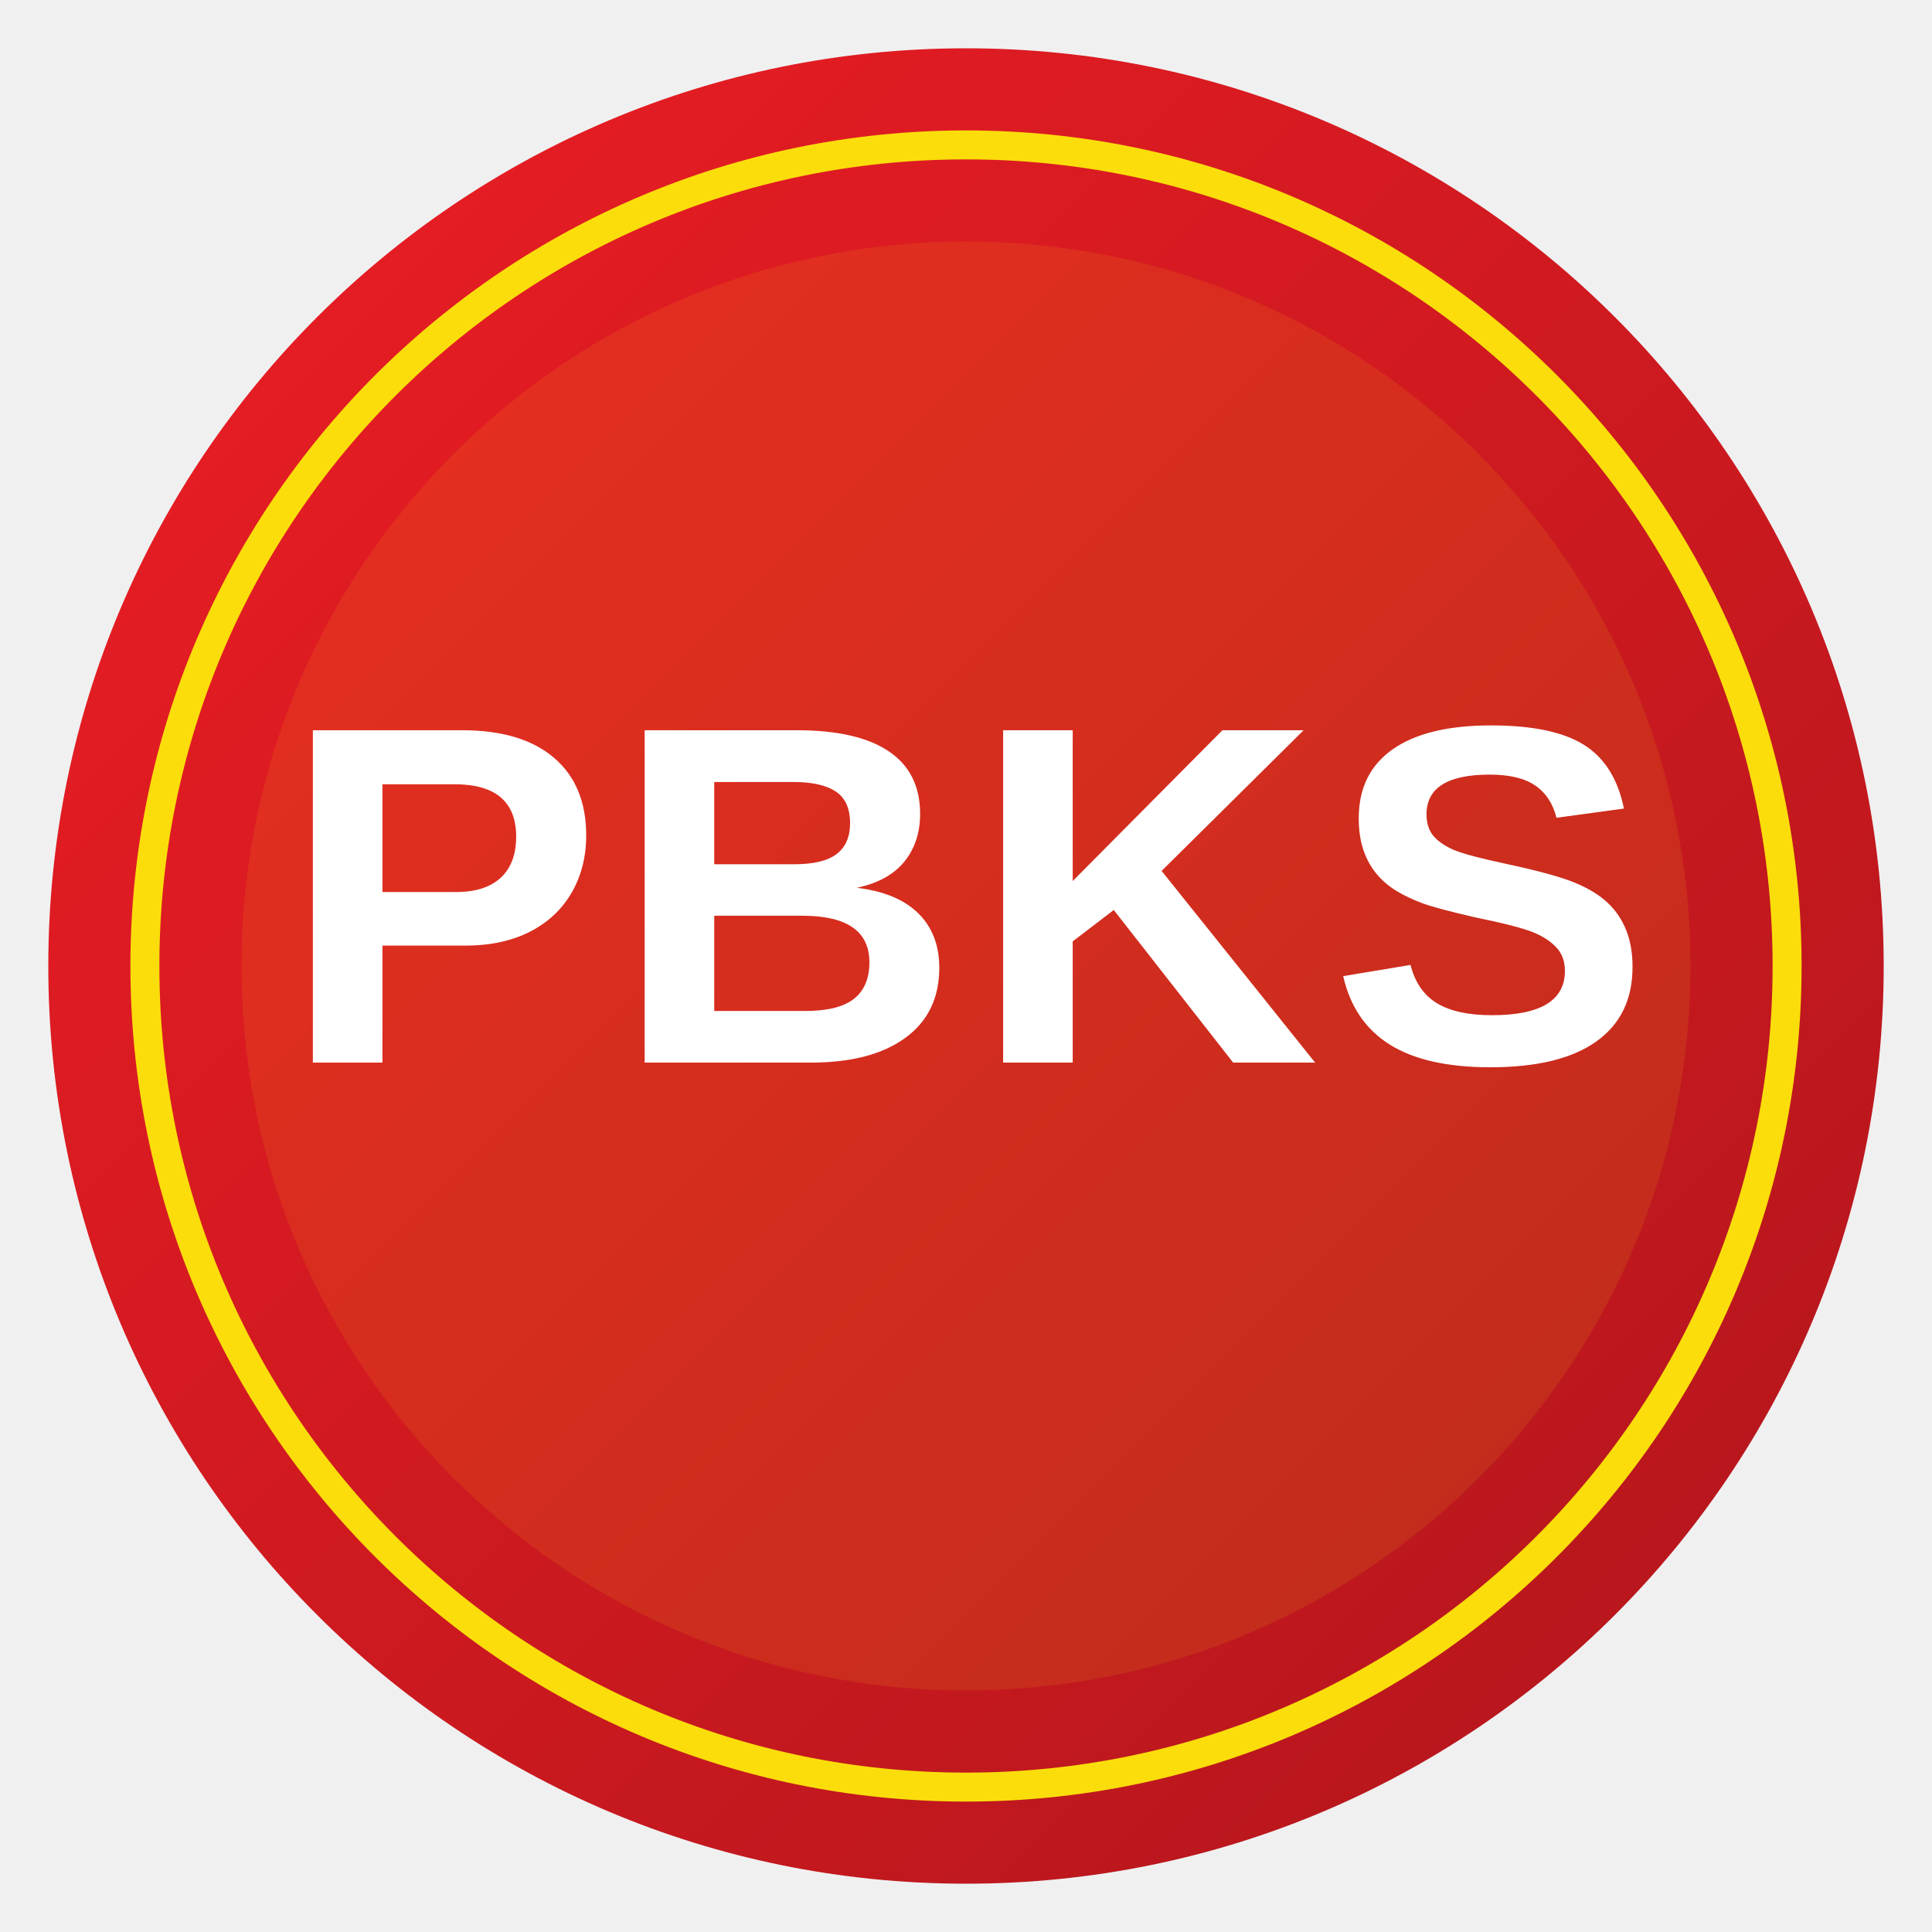
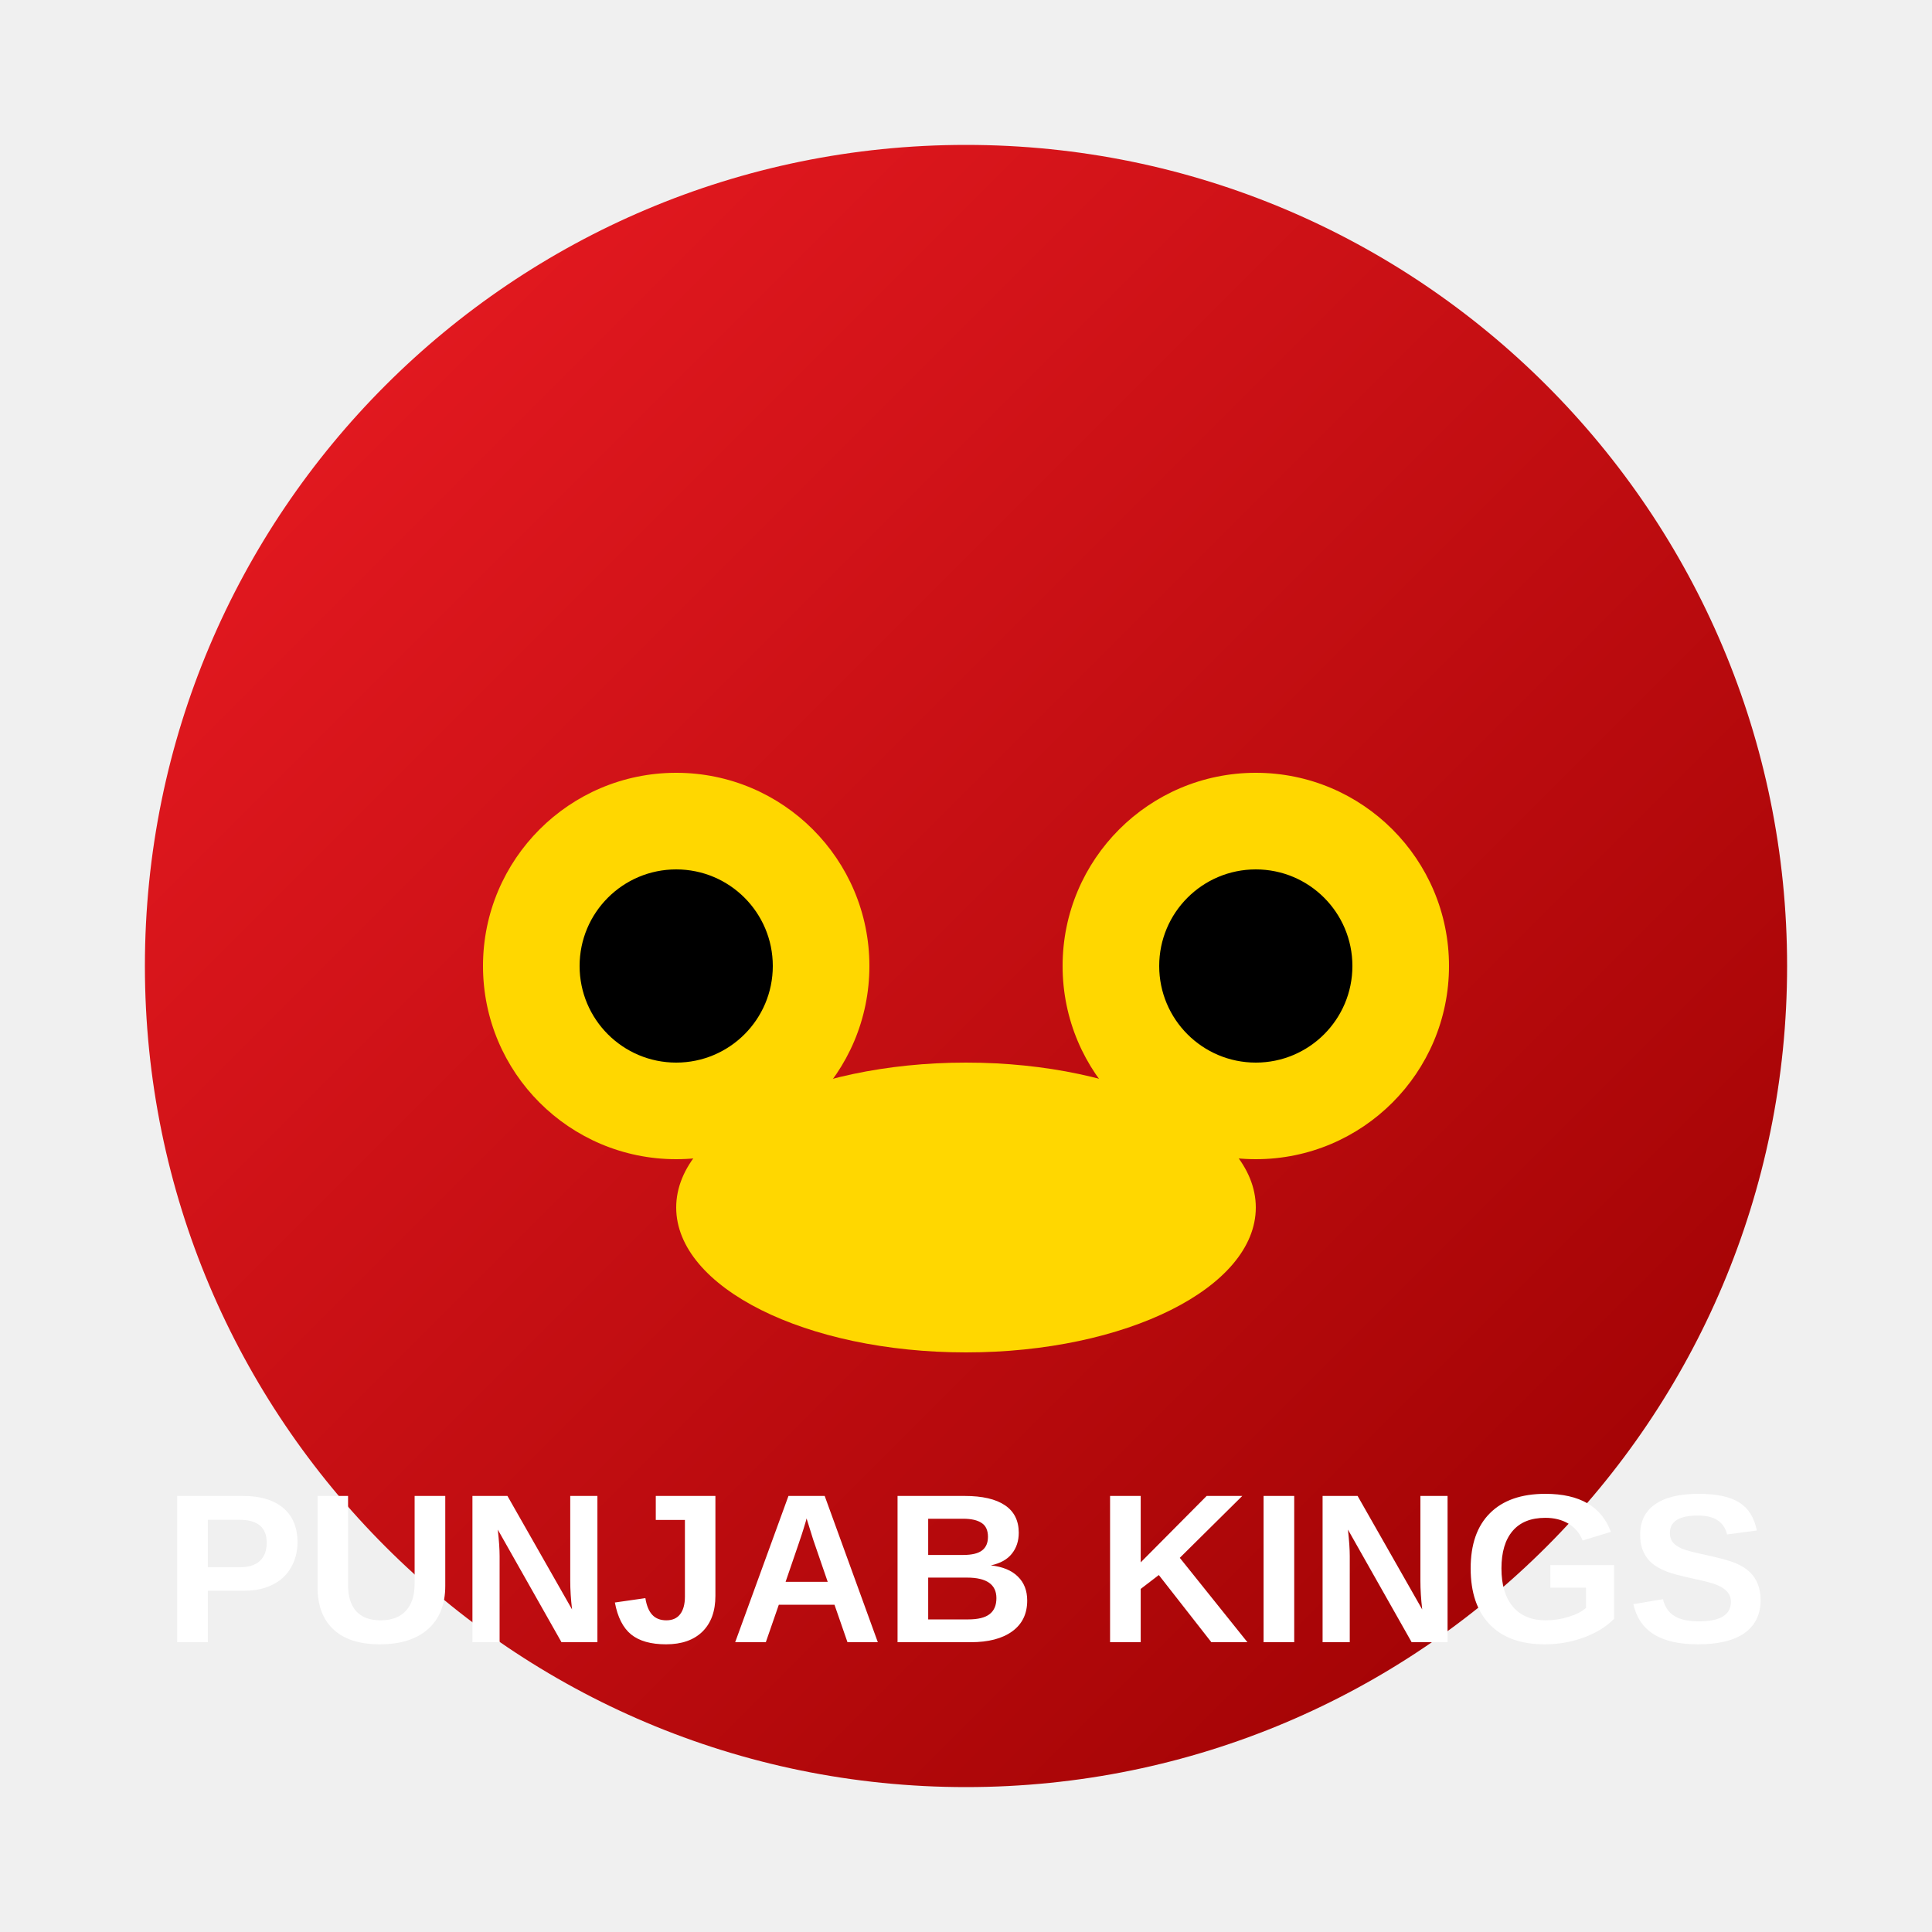
- <svg xmlns="http://www.w3.org/2000/svg" width="200" height="200" viewBox="0 0 200 200" role="img" aria-label="Punjab Kings">
+ <svg xmlns="http://www.w3.org/2000/svg" width="200" height="200" viewBox="0 0 200 200">
  <defs>
-     <linearGradient id="pbksGradient" x1="0%" y1="0%" x2="100%" y2="100%">
-       <stop offset="0%" style="stop-color:#ED1D24;stop-opacity:1" />
-       <stop offset="100%" style="stop-color:#B0161C;stop-opacity:1" />
+     <linearGradient id="kxipGradient" x1="0%" y1="0%" x2="100%" y2="100%">
+       <stop offset="0%" style="stop-color:#ED1C24;stop-opacity:1" />
+       <stop offset="100%" style="stop-color:#990000;stop-opacity:1" />
    </linearGradient>
  </defs>
-   <circle cx="100" cy="100" r="95" fill="url(#pbksGradient)" />
-   <circle cx="100" cy="100" r="85" fill="none" stroke="#FBDD0B" stroke-width="3" />
-   <circle cx="100" cy="100" r="75" fill="#FBDD0B" opacity="0.1" />
-   <text x="100" y="110" font-family="Arial, sans-serif" font-size="50" font-weight="bold" text-anchor="middle" fill="#FFFFFF" letter-spacing="1">PBKS</text>
+   <circle cx="100" cy="100" r="85" fill="url(#kxipGradient)" />
+   <circle cx="70" cy="100" r="20" fill="#FFD700" />
+   <circle cx="70" cy="100" r="10" fill="#000" />
+   <circle cx="130" cy="100" r="20" fill="#FFD700" />
+   <circle cx="130" cy="100" r="10" fill="#000" />
+   <ellipse cx="100" cy="125" rx="30" ry="15" fill="#FFD700" />
+   <text x="100" y="170" font-family="Arial, sans-serif" font-size="22" font-weight="bold" text-anchor="middle" fill="#fff">PUNJAB KINGS</text>
</svg>
